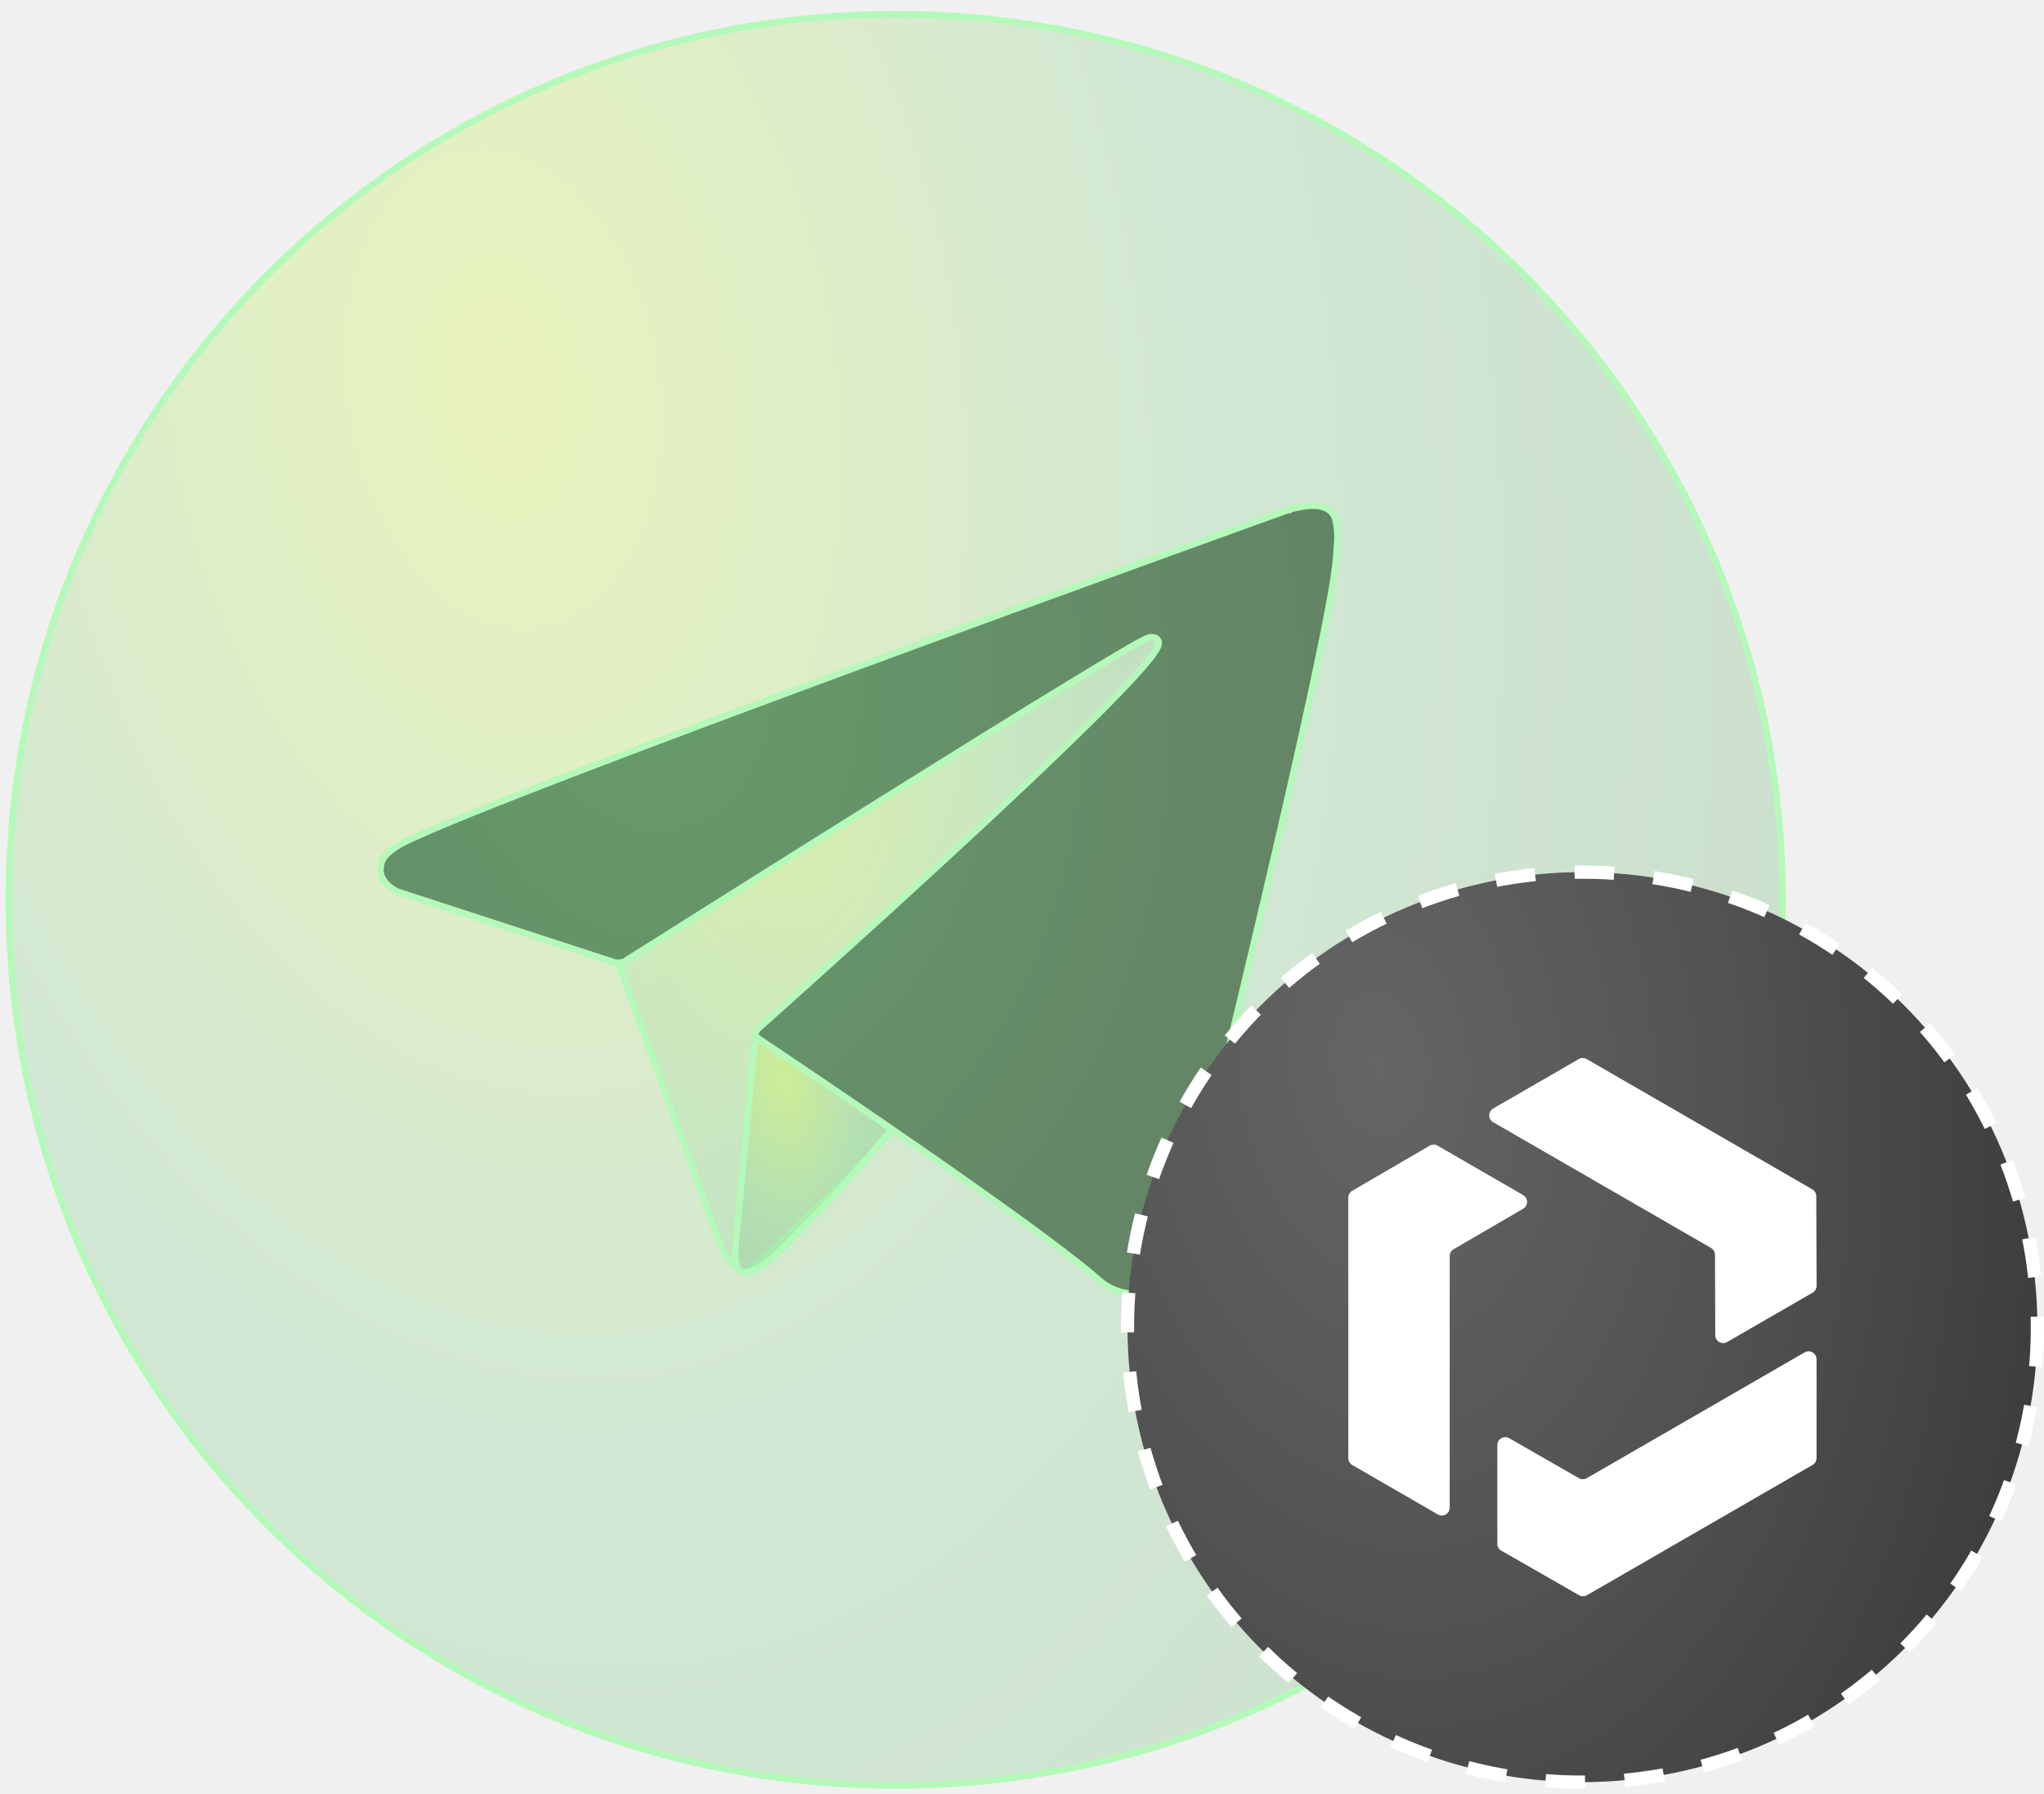
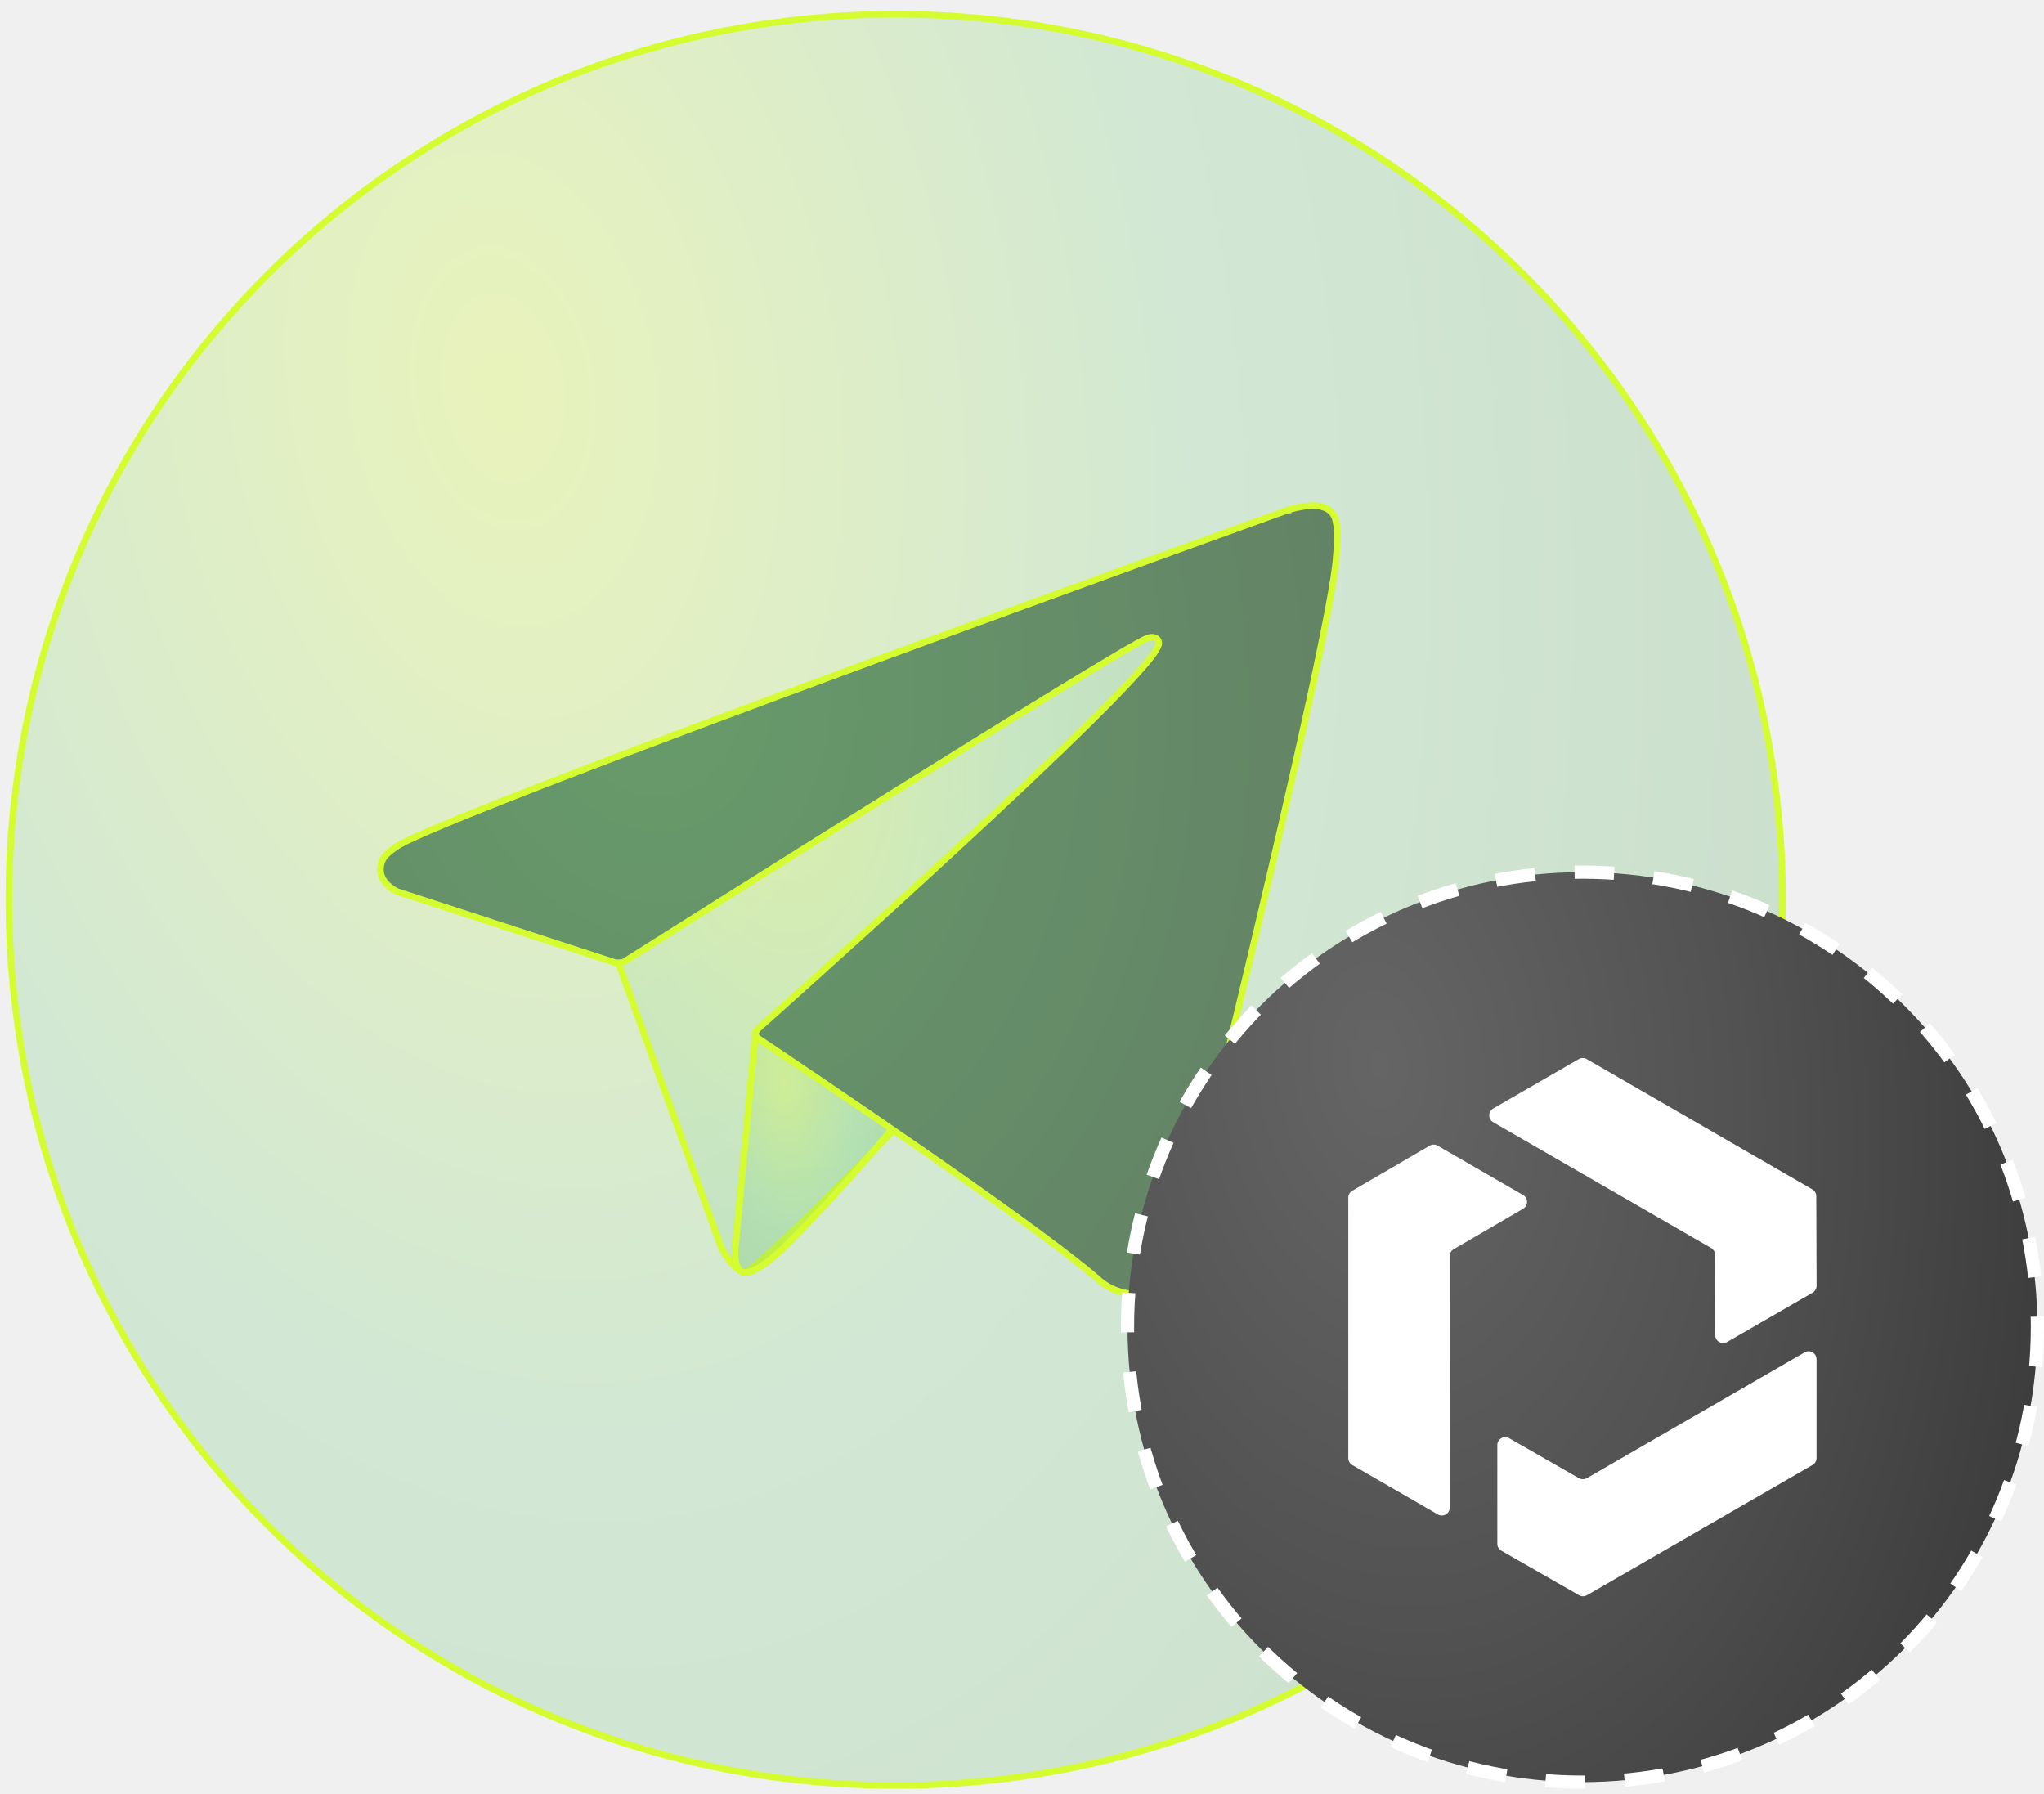
<svg xmlns="http://www.w3.org/2000/svg" width="155" height="136" viewBox="0 0 155 136" fill="none">
-   <path d="M135.176 68.229C135.176 105.315 105.067 135.379 67.924 135.379C30.782 135.379 0.672 105.315 0.672 68.229C0.672 31.144 30.782 1.08 67.924 1.08C105.067 1.08 135.176 31.144 135.176 68.229Z" fill="url(#paint0_radial_26623_1230)" fill-opacity="0.27" stroke="#B4F9BA" stroke-width="0.5" />
-   <path d="M54.674 94.543L46.673 72.397L46.949 66.865L90.776 46.324L73.366 79.952L73.345 79.973L73.211 80.112C73.094 80.234 72.922 80.412 72.703 80.639C72.264 81.094 71.636 81.743 70.879 82.522C69.365 84.079 67.335 86.156 65.272 88.233C63.208 90.31 61.112 92.385 59.467 93.94C58.643 94.718 57.935 95.364 57.401 95.814C57.134 96.039 56.914 96.212 56.748 96.327C56.664 96.384 56.599 96.424 56.551 96.448C56.527 96.461 56.512 96.466 56.506 96.469C56.322 96.464 56.117 96.372 55.899 96.198C55.678 96.022 55.466 95.782 55.281 95.531C55.096 95.282 54.942 95.031 54.835 94.842C54.781 94.748 54.739 94.669 54.711 94.615C54.697 94.588 54.686 94.567 54.679 94.553L54.674 94.543Z" fill="url(#paint1_radial_26623_1230)" fill-opacity="0.18" stroke="#B4F9BA" stroke-width="0.5" />
+   <path d="M135.176 68.229C135.176 105.315 105.067 135.379 67.924 135.379C30.782 135.379 0.672 105.315 0.672 68.229C0.672 31.144 30.782 1.08 67.924 1.08C105.067 1.08 135.176 31.144 135.176 68.229Z" fill="url(#paint0_radial_26623_1230)" fill-opacity="0.27" stroke="#d5fc2e" stroke-width="0.5" />
+   <path d="M54.674 94.543L46.673 72.397L46.949 66.865L90.776 46.324L73.366 79.952L73.345 79.973L73.211 80.112C73.094 80.234 72.922 80.412 72.703 80.639C72.264 81.094 71.636 81.743 70.879 82.522C69.365 84.079 67.335 86.156 65.272 88.233C63.208 90.31 61.112 92.385 59.467 93.94C58.643 94.718 57.935 95.364 57.401 95.814C57.134 96.039 56.914 96.212 56.748 96.327C56.664 96.384 56.599 96.424 56.551 96.448C56.527 96.461 56.512 96.466 56.506 96.469C56.322 96.464 56.117 96.372 55.899 96.198C55.678 96.022 55.466 95.782 55.281 95.531C55.096 95.282 54.942 95.031 54.835 94.842C54.781 94.748 54.739 94.669 54.711 94.615C54.697 94.588 54.686 94.567 54.679 94.553L54.674 94.543Z" fill="url(#paint1_radial_26623_1230)" fill-opacity="0.18" stroke="#d5fc2e" stroke-width="0.5" />
  <mask id="path-3-inside-1_26623_1230" fill="white">
    <path d="M57.059 78.129L55.519 94.497C55.519 94.497 54.874 99.513 59.888 94.497C64.903 89.482 68.604 84.819 68.604 84.819" />
  </mask>
  <path d="M57.059 78.129L55.519 94.497C55.519 94.497 54.874 99.513 59.888 94.497C64.903 89.482 68.604 84.819 68.604 84.819" fill="url(#paint2_radial_26623_1230)" fill-opacity="0.27" />
-   <path d="M55.519 94.497L56.015 94.561L56.016 94.553L56.017 94.544L55.519 94.497ZM56.561 78.082L55.021 94.451L56.017 94.544L57.557 78.176L56.561 78.082ZM55.519 94.497C55.023 94.434 55.023 94.434 55.023 94.434C55.023 94.434 55.023 94.434 55.023 94.435C55.023 94.435 55.023 94.436 55.022 94.436C55.022 94.437 55.022 94.439 55.022 94.441C55.021 94.444 55.021 94.449 55.02 94.455C55.019 94.467 55.017 94.483 55.015 94.504C55.011 94.544 55.006 94.602 55.002 94.672C54.993 94.813 54.987 95.007 54.997 95.225C55.016 95.634 55.094 96.235 55.422 96.676C55.597 96.913 55.849 97.108 56.187 97.188C56.517 97.266 56.878 97.223 57.261 97.083C58.013 96.809 58.976 96.117 60.242 94.851L59.535 94.144C58.293 95.386 57.457 95.947 56.919 96.144C56.657 96.239 56.502 96.235 56.417 96.215C56.342 96.197 56.282 96.157 56.224 96.08C56.086 95.894 56.013 95.555 55.996 95.18C55.988 95.006 55.993 94.848 56 94.734C56.003 94.677 56.007 94.632 56.01 94.602C56.012 94.587 56.013 94.575 56.014 94.568C56.014 94.565 56.014 94.563 56.015 94.561C56.015 94.561 56.015 94.56 56.015 94.56C56.015 94.56 56.015 94.56 56.015 94.561C56.015 94.561 56.015 94.561 56.015 94.561C56.015 94.561 56.015 94.561 55.519 94.497ZM60.242 94.851C62.76 92.332 64.947 89.904 66.505 88.105C67.284 87.205 67.905 86.462 68.333 85.944C68.547 85.685 68.712 85.482 68.824 85.344C68.88 85.274 68.923 85.221 68.951 85.185C68.966 85.167 68.977 85.153 68.984 85.144C68.988 85.14 68.991 85.136 68.993 85.134C68.993 85.132 68.994 85.132 68.995 85.131C68.995 85.131 68.995 85.13 68.995 85.13C68.995 85.13 68.996 85.13 68.996 85.13C68.996 85.13 68.996 85.13 68.604 84.819C68.212 84.508 68.212 84.508 68.212 84.508C68.212 84.508 68.212 84.508 68.212 84.508C68.212 84.508 68.212 84.509 68.212 84.509C68.212 84.509 68.211 84.51 68.21 84.511C68.208 84.513 68.206 84.516 68.202 84.521C68.195 84.529 68.185 84.543 68.171 84.56C68.143 84.595 68.101 84.647 68.046 84.715C67.936 84.851 67.773 85.051 67.562 85.308C67.138 85.821 66.522 86.557 65.749 87.45C64.202 89.237 62.031 91.647 59.535 94.144L60.242 94.851Z" fill="#B4F9BA" mask="url(#path-3-inside-1_26623_1230)" />
-   <path d="M28.961 65.317L28.961 65.317C29.064 65.02 29.273 64.74 30.05 64.2L30.051 64.2C30.259 64.055 30.703 63.825 31.375 63.515C32.041 63.208 32.913 62.832 33.962 62.396C36.06 61.524 38.859 60.416 42.117 59.159C48.632 56.644 56.976 53.529 65.208 50.493C73.439 47.457 81.557 44.501 87.616 42.304C90.646 41.205 93.161 40.296 94.919 39.662C95.798 39.345 96.487 39.096 96.957 38.927L97.493 38.734L97.63 38.685L97.665 38.672L97.672 38.67L97.673 38.67L97.674 38.669L97.676 38.669L97.676 38.668L97.69 38.664C97.702 38.66 97.721 38.654 97.746 38.646C97.795 38.631 97.867 38.61 97.957 38.585C98.138 38.536 98.389 38.474 98.672 38.425C99.252 38.325 99.912 38.286 100.378 38.463L100.385 38.465L100.392 38.468C100.614 38.536 100.813 38.662 100.97 38.833C101.127 39.004 101.235 39.214 101.284 39.44L101.284 39.44L101.286 39.446C101.395 39.9 101.441 40.367 101.422 40.833L101.422 40.833L101.422 40.841C101.419 41.093 101.399 41.327 101.376 41.613C101.36 41.8 101.343 42.009 101.327 42.261L101.327 42.261C101.231 43.81 100.434 47.902 99.283 53.198C98.135 58.483 96.64 64.941 95.157 71.203C93.674 77.466 92.204 83.531 91.103 88.032C90.553 90.282 90.096 92.141 89.776 93.437C89.616 94.085 89.491 94.592 89.405 94.938L89.308 95.332L89.283 95.432L89.276 95.458L89.275 95.464L89.275 95.465L89.275 95.465L89.275 95.465L89.274 95.465L89.274 95.466L89.273 95.47L89.268 95.489C89.263 95.507 89.255 95.534 89.244 95.569C89.221 95.639 89.186 95.741 89.137 95.864C89.037 96.111 88.88 96.439 88.65 96.769C88.19 97.428 87.454 98.075 86.308 98.119C85.727 98.137 85.148 98.039 84.606 97.829C84.064 97.619 83.57 97.302 83.152 96.897L83.147 96.892L83.141 96.887C78.218 92.653 61.236 81.24 57.493 78.737C57.438 78.699 57.392 78.651 57.358 78.594L57.144 78.724L57.358 78.594C57.323 78.537 57.301 78.474 57.294 78.407L57.292 78.398L57.29 78.388C57.283 78.35 57.3 78.271 57.36 78.165C57.386 78.119 57.414 78.079 57.436 78.05C57.441 78.044 57.445 78.039 57.449 78.034C57.453 78.028 57.457 78.023 57.46 78.02L57.468 78.013L57.531 77.956L57.779 77.736C57.995 77.543 58.313 77.26 58.718 76.898C59.527 76.174 60.685 75.137 62.076 73.885C64.859 71.379 68.577 68.01 72.32 64.554C76.063 61.098 79.832 57.555 82.716 54.702C84.157 53.276 85.379 52.02 86.267 51.033C86.711 50.539 87.074 50.11 87.34 49.758C87.597 49.417 87.787 49.119 87.851 48.896L87.851 48.896C87.879 48.796 87.879 48.687 87.832 48.584C87.784 48.482 87.702 48.413 87.616 48.373C87.451 48.296 87.247 48.306 87.06 48.363L87.053 48.365L87.046 48.367C86.902 48.42 86.637 48.557 86.283 48.752C85.923 48.951 85.453 49.221 84.889 49.552C83.762 50.215 82.256 51.123 80.494 52.2C76.969 54.353 72.415 57.18 67.806 60.059C58.634 65.786 49.241 71.718 47.296 72.946C47.078 73.007 46.849 73.02 46.626 72.983L30.15 67.615L30.141 67.611C30.129 67.606 30.111 67.598 30.087 67.587C30.04 67.564 29.971 67.529 29.891 67.481C29.729 67.385 29.521 67.241 29.335 67.049C28.968 66.67 28.682 66.112 28.961 65.317Z" fill="url(#paint3_radial_26623_1230)" stroke="#B4F9BA" stroke-width="0.5" />
+   <path d="M55.519 94.497L56.015 94.561L56.016 94.553L56.017 94.544L55.519 94.497ZM56.561 78.082L55.021 94.451L56.017 94.544L57.557 78.176L56.561 78.082ZM55.519 94.497C55.023 94.434 55.023 94.434 55.023 94.434C55.023 94.434 55.023 94.434 55.023 94.435C55.023 94.435 55.023 94.436 55.022 94.436C55.022 94.437 55.022 94.439 55.022 94.441C55.021 94.444 55.021 94.449 55.02 94.455C55.019 94.467 55.017 94.483 55.015 94.504C55.011 94.544 55.006 94.602 55.002 94.672C54.993 94.813 54.987 95.007 54.997 95.225C55.016 95.634 55.094 96.235 55.422 96.676C55.597 96.913 55.849 97.108 56.187 97.188C56.517 97.266 56.878 97.223 57.261 97.083C58.013 96.809 58.976 96.117 60.242 94.851L59.535 94.144C58.293 95.386 57.457 95.947 56.919 96.144C56.657 96.239 56.502 96.235 56.417 96.215C56.342 96.197 56.282 96.157 56.224 96.08C56.086 95.894 56.013 95.555 55.996 95.18C55.988 95.006 55.993 94.848 56 94.734C56.003 94.677 56.007 94.632 56.01 94.602C56.012 94.587 56.013 94.575 56.014 94.568C56.014 94.565 56.014 94.563 56.015 94.561C56.015 94.561 56.015 94.56 56.015 94.56C56.015 94.56 56.015 94.56 56.015 94.561C56.015 94.561 56.015 94.561 56.015 94.561C56.015 94.561 56.015 94.561 55.519 94.497ZM60.242 94.851C62.76 92.332 64.947 89.904 66.505 88.105C67.284 87.205 67.905 86.462 68.333 85.944C68.547 85.685 68.712 85.482 68.824 85.344C68.88 85.274 68.923 85.221 68.951 85.185C68.966 85.167 68.977 85.153 68.984 85.144C68.988 85.14 68.991 85.136 68.993 85.134C68.993 85.132 68.994 85.132 68.995 85.131C68.995 85.131 68.995 85.13 68.995 85.13C68.995 85.13 68.996 85.13 68.996 85.13C68.996 85.13 68.996 85.13 68.604 84.819C68.212 84.508 68.212 84.508 68.212 84.508C68.212 84.508 68.212 84.508 68.212 84.508C68.212 84.508 68.212 84.509 68.212 84.509C68.212 84.509 68.211 84.51 68.21 84.511C68.208 84.513 68.206 84.516 68.202 84.521C68.195 84.529 68.185 84.543 68.171 84.56C68.143 84.595 68.101 84.647 68.046 84.715C67.936 84.851 67.773 85.051 67.562 85.308C67.138 85.821 66.522 86.557 65.749 87.45C64.202 89.237 62.031 91.647 59.535 94.144L60.242 94.851Z" fill="#d5fc2e" mask="url(#path-3-inside-1_26623_1230)" />
+   <path d="M28.961 65.317L28.961 65.317C29.064 65.02 29.273 64.74 30.05 64.2L30.051 64.2C30.259 64.055 30.703 63.825 31.375 63.515C32.041 63.208 32.913 62.832 33.962 62.396C36.06 61.524 38.859 60.416 42.117 59.159C48.632 56.644 56.976 53.529 65.208 50.493C73.439 47.457 81.557 44.501 87.616 42.304C90.646 41.205 93.161 40.296 94.919 39.662C95.798 39.345 96.487 39.096 96.957 38.927L97.493 38.734L97.63 38.685L97.665 38.672L97.672 38.67L97.673 38.67L97.674 38.669L97.676 38.669L97.676 38.668L97.69 38.664C97.702 38.66 97.721 38.654 97.746 38.646C97.795 38.631 97.867 38.61 97.957 38.585C98.138 38.536 98.389 38.474 98.672 38.425C99.252 38.325 99.912 38.286 100.378 38.463L100.385 38.465L100.392 38.468C100.614 38.536 100.813 38.662 100.97 38.833C101.127 39.004 101.235 39.214 101.284 39.44L101.284 39.44L101.286 39.446C101.395 39.9 101.441 40.367 101.422 40.833L101.422 40.833L101.422 40.841C101.419 41.093 101.399 41.327 101.376 41.613C101.36 41.8 101.343 42.009 101.327 42.261L101.327 42.261C101.231 43.81 100.434 47.902 99.283 53.198C98.135 58.483 96.64 64.941 95.157 71.203C93.674 77.466 92.204 83.531 91.103 88.032C90.553 90.282 90.096 92.141 89.776 93.437C89.616 94.085 89.491 94.592 89.405 94.938L89.308 95.332L89.283 95.432L89.276 95.458L89.275 95.464L89.275 95.465L89.275 95.465L89.275 95.465L89.274 95.465L89.274 95.466L89.273 95.47L89.268 95.489C89.263 95.507 89.255 95.534 89.244 95.569C89.221 95.639 89.186 95.741 89.137 95.864C89.037 96.111 88.88 96.439 88.65 96.769C88.19 97.428 87.454 98.075 86.308 98.119C85.727 98.137 85.148 98.039 84.606 97.829C84.064 97.619 83.57 97.302 83.152 96.897L83.147 96.892L83.141 96.887C78.218 92.653 61.236 81.24 57.493 78.737C57.438 78.699 57.392 78.651 57.358 78.594L57.144 78.724L57.358 78.594C57.323 78.537 57.301 78.474 57.294 78.407L57.292 78.398L57.29 78.388C57.283 78.35 57.3 78.271 57.36 78.165C57.386 78.119 57.414 78.079 57.436 78.05C57.441 78.044 57.445 78.039 57.449 78.034C57.453 78.028 57.457 78.023 57.46 78.02L57.468 78.013L57.531 77.956L57.779 77.736C57.995 77.543 58.313 77.26 58.718 76.898C59.527 76.174 60.685 75.137 62.076 73.885C64.859 71.379 68.577 68.01 72.32 64.554C76.063 61.098 79.832 57.555 82.716 54.702C84.157 53.276 85.379 52.02 86.267 51.033C86.711 50.539 87.074 50.11 87.34 49.758C87.597 49.417 87.787 49.119 87.851 48.896L87.851 48.896C87.879 48.796 87.879 48.687 87.832 48.584C87.784 48.482 87.702 48.413 87.616 48.373C87.451 48.296 87.247 48.306 87.06 48.363L87.053 48.365L87.046 48.367C86.902 48.42 86.637 48.557 86.283 48.752C85.923 48.951 85.453 49.221 84.889 49.552C83.762 50.215 82.256 51.123 80.494 52.2C76.969 54.353 72.415 57.18 67.806 60.059C58.634 65.786 49.241 71.718 47.296 72.946C47.078 73.007 46.849 73.02 46.626 72.983L30.15 67.615L30.141 67.611C30.129 67.606 30.111 67.598 30.087 67.587C30.04 67.564 29.971 67.529 29.891 67.481C29.729 67.385 29.521 67.241 29.335 67.049C28.968 66.67 28.682 66.112 28.961 65.317Z" fill="url(#paint3_radial_26623_1230)" stroke="#d5fc2e" stroke-width="0.5" />
  <circle cx="120" cy="100.629" r="34.5" fill="url(#paint4_radial_26623_1230)" stroke="white" stroke-dasharray="3 3" />
  <g style="mix-blend-mode:luminosity">
    <path d="M113.231 84.052L119.723 80.303C119.908 80.196 120.137 80.196 120.322 80.303L137.432 90.181C137.617 90.288 137.731 90.485 137.732 90.698L137.755 97.493C137.755 97.708 137.642 97.907 137.455 98.014L130.972 101.757C130.574 101.989 130.074 101.701 130.072 101.24L130.051 95.143C130.051 94.929 129.935 94.732 129.751 94.625L113.231 85.09C112.831 84.859 112.831 84.283 113.231 84.052Z" fill="white" />
    <path d="M109.035 114.831L102.545 111.084C102.358 110.977 102.244 110.78 102.244 110.565V90.808C102.244 90.595 102.358 90.397 102.543 90.289L108.416 86.87C108.603 86.762 108.832 86.762 109.017 86.87L115.5 90.614C115.898 90.845 115.9 91.419 115.502 91.652L110.233 94.719C110.048 94.826 109.934 95.023 109.934 95.238V114.314C109.934 114.776 109.435 115.064 109.035 114.833V114.831Z" fill="white" />
    <path d="M137.752 103.063V110.558C137.752 110.773 137.638 110.97 137.451 111.077L120.341 120.956C120.156 121.062 119.929 121.062 119.744 120.956L113.847 117.578C113.66 117.471 113.545 117.272 113.545 117.057V109.571C113.545 109.111 114.043 108.823 114.443 109.05L119.733 112.081C119.918 112.188 120.145 112.186 120.33 112.081L136.85 102.542C137.25 102.311 137.75 102.599 137.75 103.061L137.752 103.063Z" fill="white" />
  </g>
  <defs>
    <radialGradient id="paint0_radial_26623_1230" cx="0" cy="0" r="1" gradientUnits="userSpaceOnUse" gradientTransform="translate(38.2963 29.7212) rotate(83.1564) scale(203.207 131.22)">
      <stop stop-color="#d5fc2e" />
      <stop offset="0.4" stop-color="#82D289" />
      <stop offset="0.835" stop-color="#66AB6C" />
      <stop offset="1" stop-color="#386A3C" />
    </radialGradient>
    <radialGradient id="paint1_radial_26623_1230" cx="0" cy="0" r="1" gradientUnits="userSpaceOnUse" gradientTransform="translate(59.0215 56.7016) rotate(83.9677) scale(76.6592 43.7265)">
      <stop stop-color="#d5fc2e" />
      <stop offset="0.4" stop-color="#82D289" />
      <stop offset="0.835" stop-color="#66AB6C" />
      <stop offset="1" stop-color="#386A3C" />
    </radialGradient>
    <radialGradient id="paint2_radial_26623_1230" cx="0" cy="0" r="1" gradientUnits="userSpaceOnUse" gradientTransform="translate(59.4783 82.1149) rotate(84.7683) scale(27.9523 13.8535)">
      <stop stop-color="#d5fc2e" />
      <stop offset="0.4" stop-color="#82D289" />
      <stop offset="0.835" stop-color="#66AB6C" />
      <stop offset="1" stop-color="#386A3C" />
    </radialGradient>
    <radialGradient id="paint3_radial_26623_1230" cx="0" cy="0" r="1" gradientUnits="userSpaceOnUse" gradientTransform="translate(49.0998 51.0097) rotate(81.7344) scale(91.1725 70.7958)">
      <stop stop-color="#679C6B" />
      <stop offset="0.835" stop-color="#638065" />
      <stop offset="1" stop-color="#386A3C" />
    </radialGradient>
    <radialGradient id="paint4_radial_26623_1230" cx="0" cy="0" r="1" gradientUnits="userSpaceOnUse" gradientTransform="translate(104.638 80.6318) rotate(83.1667) scale(105.522 68.0393)">
      <stop stop-color="#656565" />
      <stop offset="0.4" stop-color="#525252" />
      <stop offset="0.835" stop-color="#373737" />
      <stop offset="1" stop-color="#2F2F2F" />
    </radialGradient>
  </defs>
</svg>
